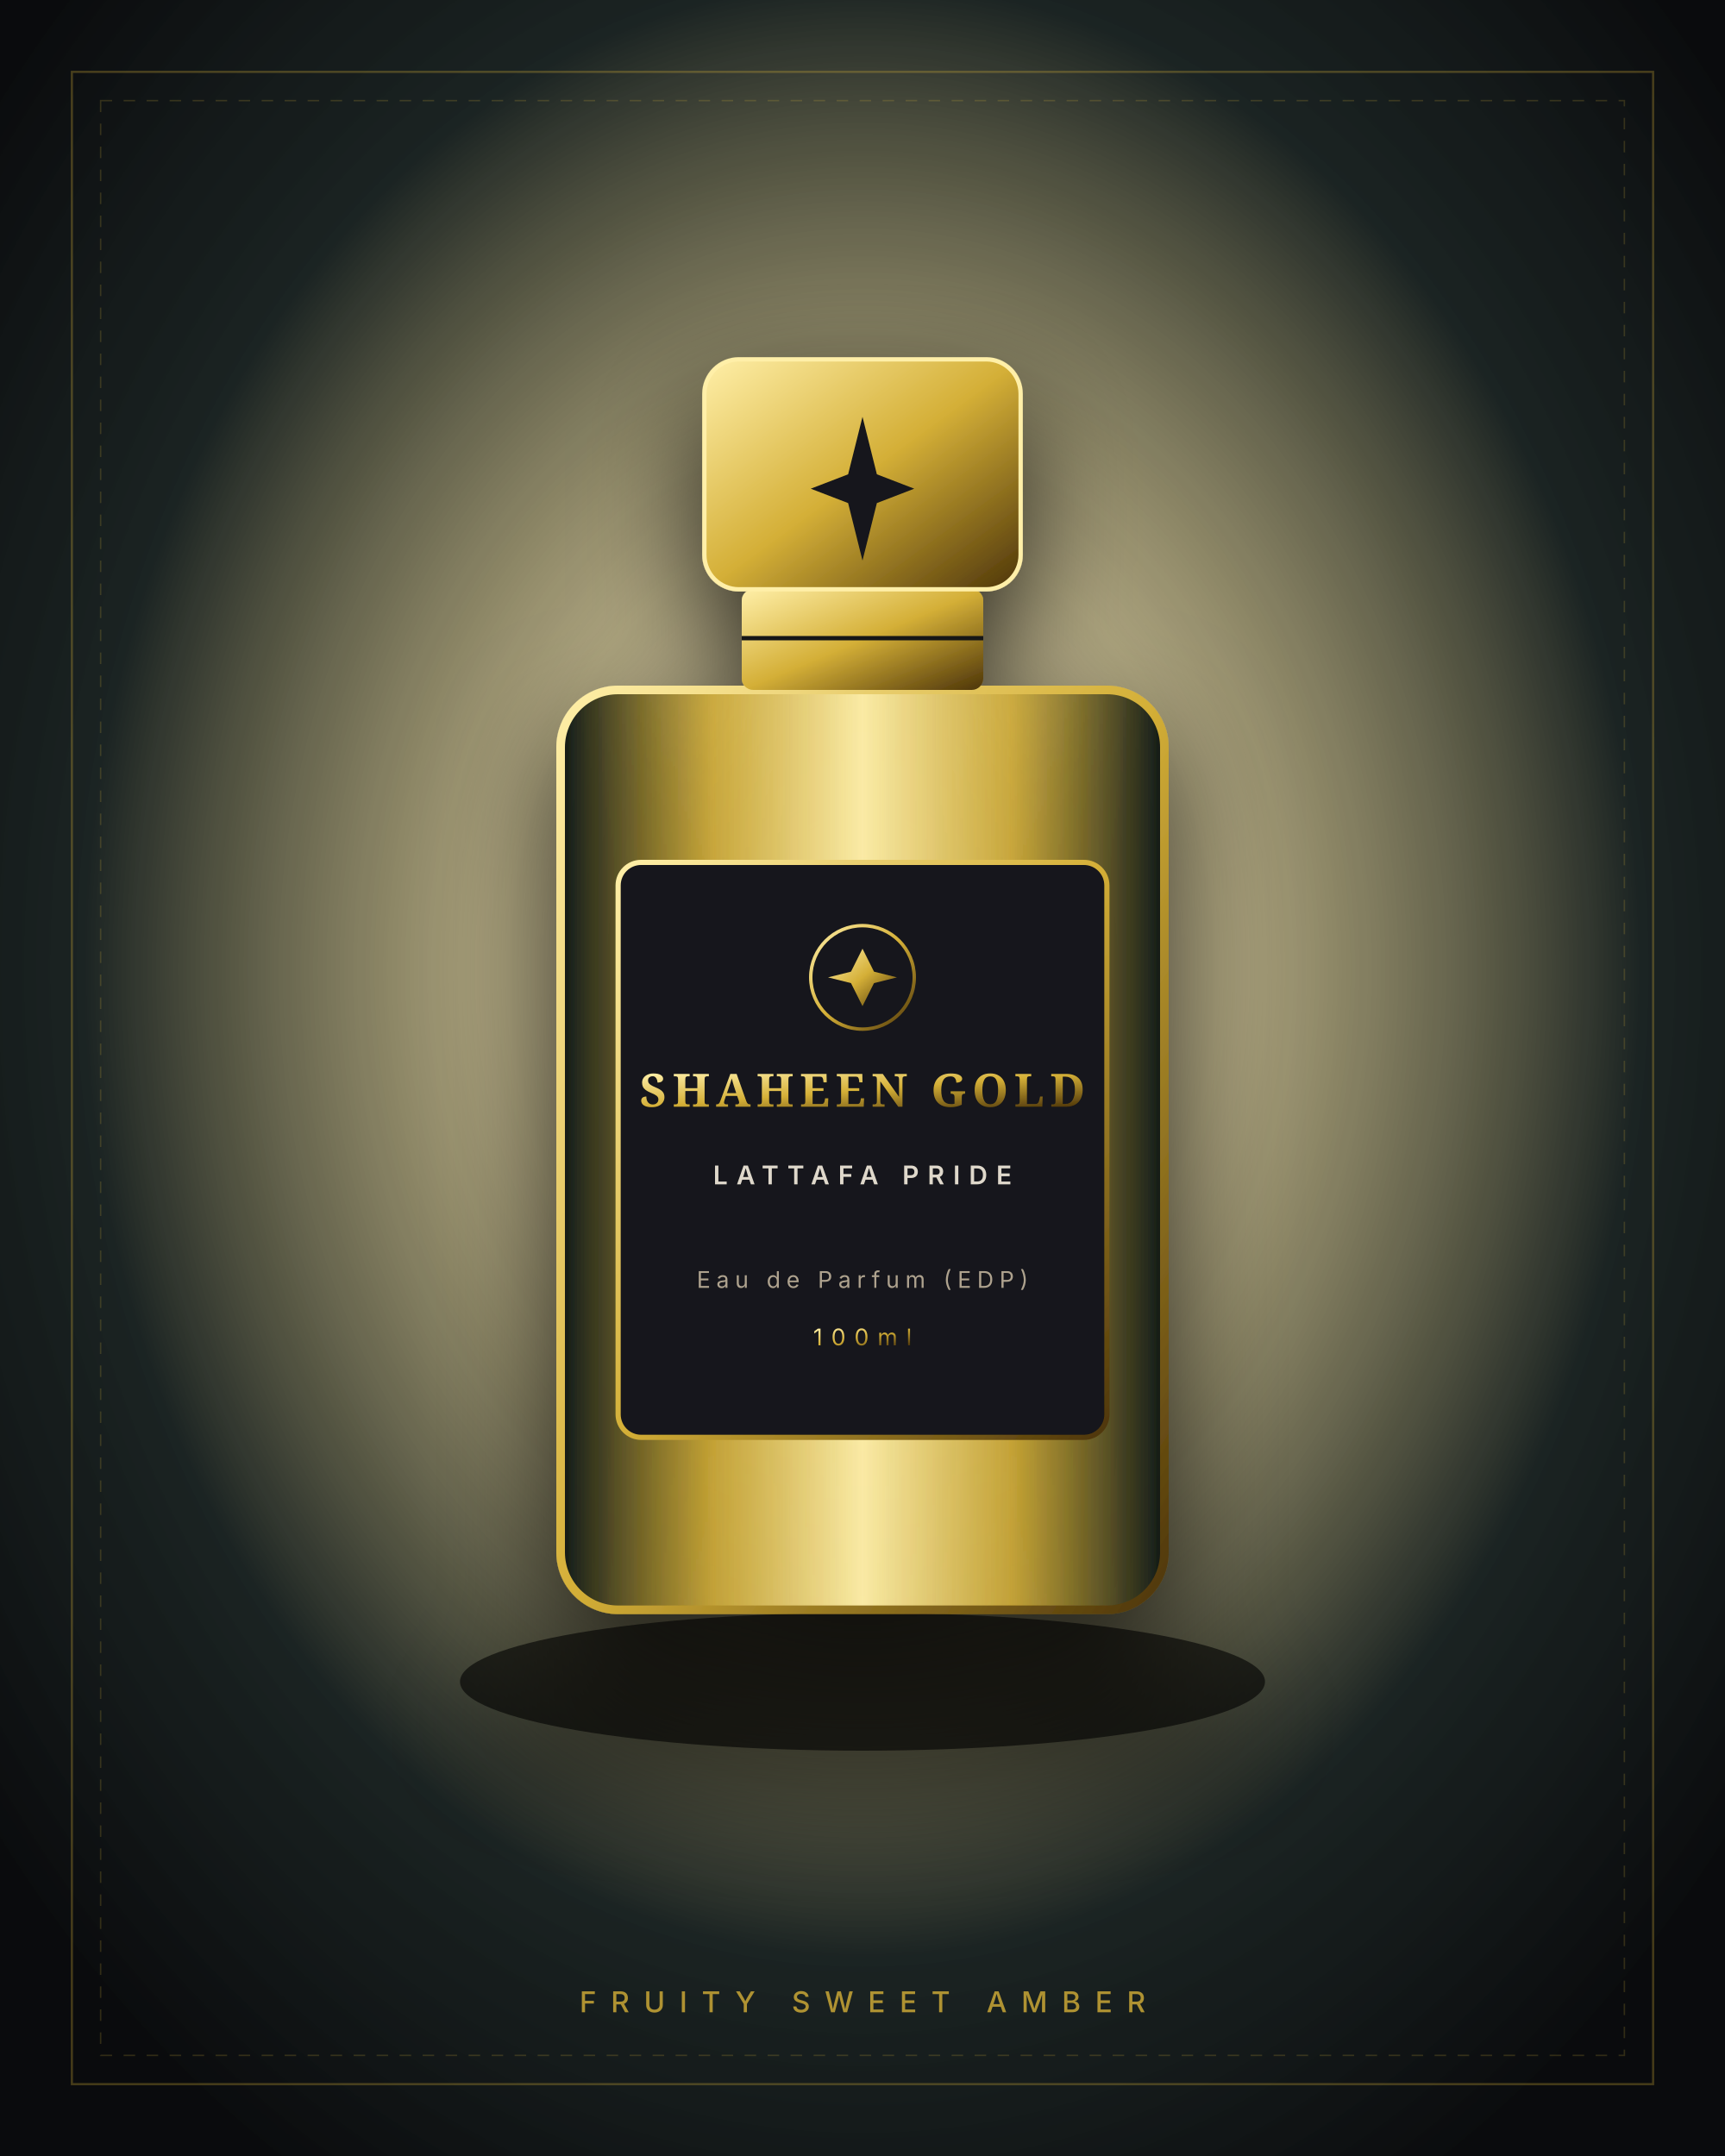
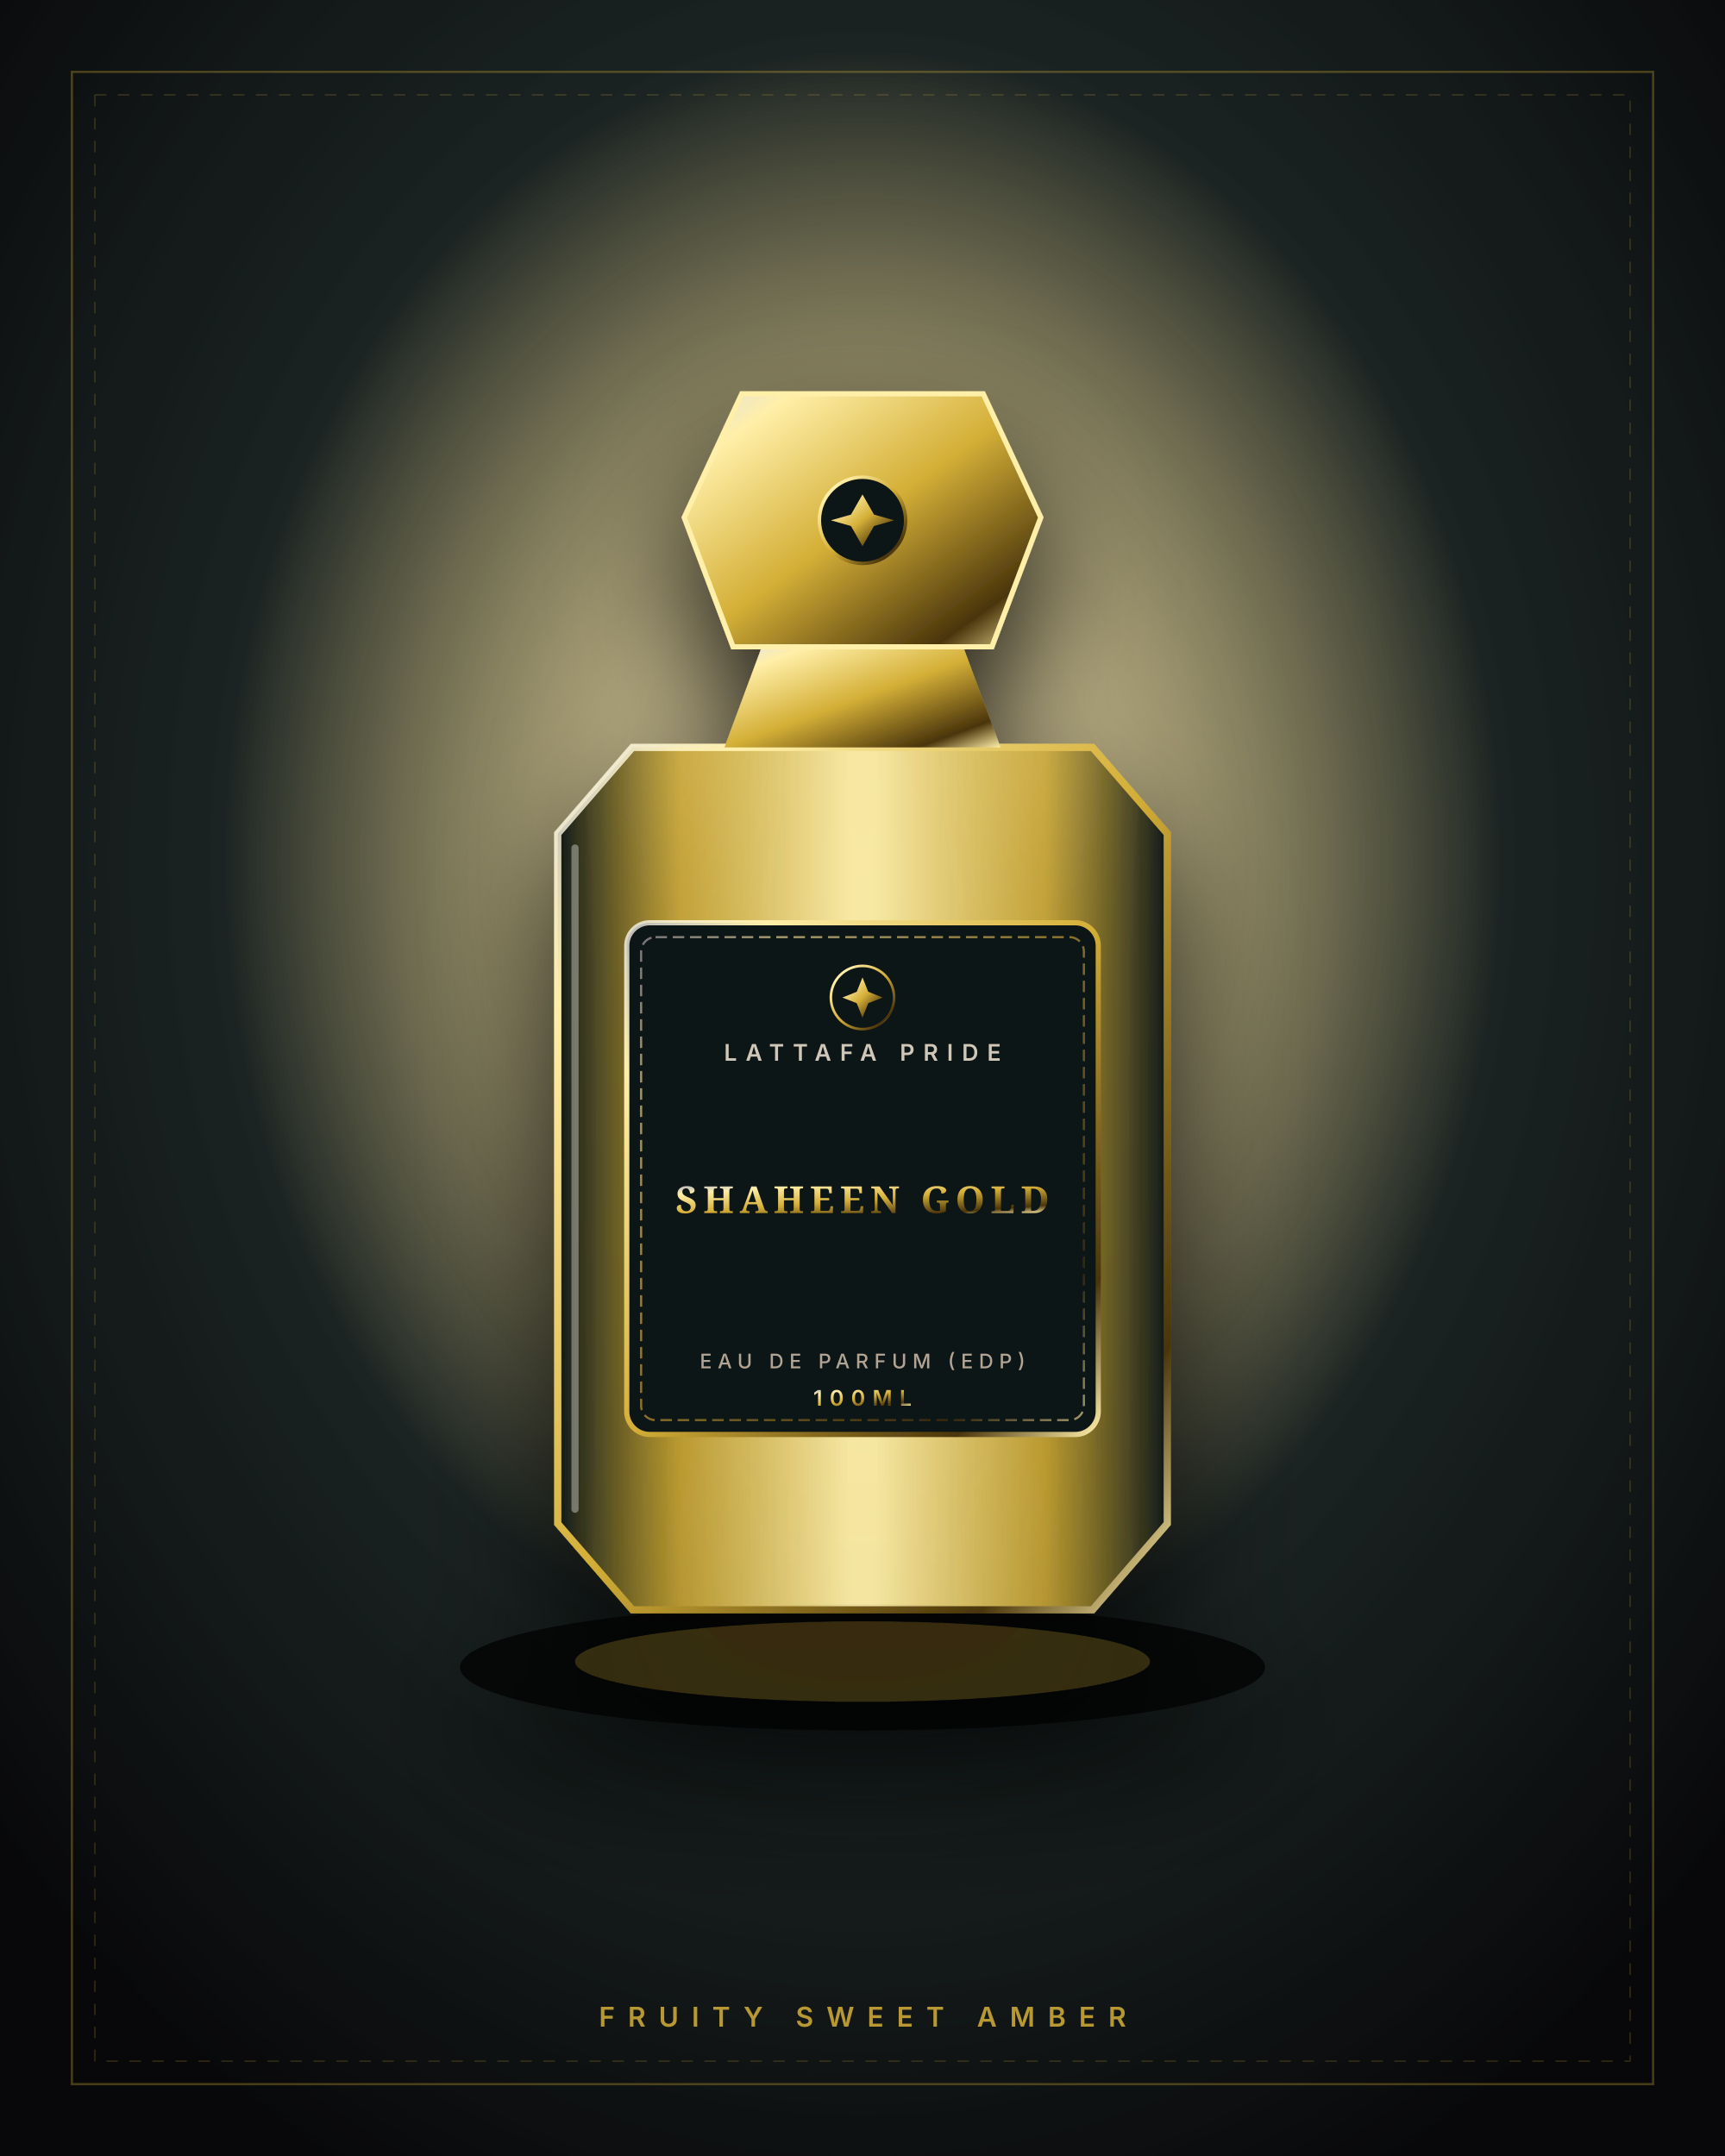
<svg xmlns="http://www.w3.org/2000/svg" viewBox="0 0 600 750" width="600" height="750">
  <defs>
-     <radialGradient id="ambG" cx="50%" cy="45%" r="65%">
-       <stop offset="0%" stop-color="#d4af37" stop-opacity="0.25" />
-       <stop offset="70%" stop-color="#101918" stop-opacity="0.95" />
-       <stop offset="100%" stop-color="#0a0b0d" />
+     <radialGradient id="ambG" cx="50%" cy="40%" r="68%">
+       <stop offset="0%" stop-color="#d4af37" stop-opacity="0.32" />
+       <stop offset="55%" stop-color="#101918" stop-opacity="0.95" />
+       <stop offset="100%" stop-color="#08080a" />
    </radialGradient>
    <linearGradient id="metalG" x1="0%" y1="0%" x2="100%" y2="100%">
-       <stop offset="0%" stop-color="#ffefa8" />
+       <stop offset="0%" stop-color="#ffffff" stop-opacity="0.7" />
+       <stop offset="15%" stop-color="#ffefa8" />
      <stop offset="50%" stop-color="#d4af37" />
-       <stop offset="100%" stop-color="#4d3509" />
+       <stop offset="85%" stop-color="#4a350b" />
+       <stop offset="100%" stop-color="#ffefa8" />
    </linearGradient>
    <linearGradient id="bodyG" x1="0%" y1="0%" x2="100%" y2="0%">
      <stop offset="0%" stop-color="#101918" />
-       <stop offset="25%" stop-color="#d4af37" stop-opacity="0.8" />
-       <stop offset="50%" stop-color="#ffefa8" stop-opacity="0.95" />
-       <stop offset="75%" stop-color="#d4af37" stop-opacity="0.8" />
+       <stop offset="20%" stop-color="#d4af37" stop-opacity="0.75" />
+       <stop offset="48%" stop-color="#ffefa8" stop-opacity="0.92" />
+       <stop offset="52%" stop-color="#ffefa8" stop-opacity="0.92" />
+       <stop offset="80%" stop-color="#d4af37" stop-opacity="0.75" />
      <stop offset="100%" stop-color="#101918" />
    </linearGradient>
-     <filter id="dropShadow" x="-20%" y="-20%" width="140%" height="140%">
-       <feDropShadow dx="0" dy="16" stdDeviation="20" flood-color="#000000" flood-opacity="0.75" />
+     <linearGradient id="baseG" x1="0%" y1="0%" x2="100%" y2="0%">
+       <stop offset="0%" stop-color="#000000" stop-opacity="0.8" />
+       <stop offset="30%" stop-color="#ffefa8" stop-opacity="0.4" />
+       <stop offset="50%" stop-color="#ffffff" stop-opacity="0.6" />
+       <stop offset="70%" stop-color="#ffefa8" stop-opacity="0.4" />
+       <stop offset="100%" stop-color="#000000" stop-opacity="0.8" />
+     </linearGradient>
+     <filter id="flaconShadow" x="-30%" y="-20%" width="160%" height="150%">
+       <feDropShadow dx="0" dy="20" stdDeviation="22" flood-color="#000000" flood-opacity="0.85" />
    </filter>
  </defs>
  <rect width="600" height="750" fill="url(#ambG)" />
-   <rect x="25" y="25" width="550" height="700" fill="none" stroke="#d4af37" stroke-width="0.75" opacity="0.3" />
-   <rect x="35" y="35" width="530" height="680" fill="none" stroke="#d4af37" stroke-width="0.5" stroke-dasharray="4,4" opacity="0.2" />
-   <g transform="translate(300, 360)" filter="url(#dropShadow)">
-     <ellipse cx="0" cy="225" rx="140" ry="24" fill="#000000" opacity="0.6" />
-     <rect x="-105" y="-120" width="210" height="320" rx="20" fill="url(#bodyG)" stroke="url(#metalG)" stroke-width="3" />
-     <rect x="-85" y="-60" width="170" height="200" rx="8" fill="#14151a" stroke="url(#metalG)" stroke-width="1.8" />
-     <circle cx="0" cy="-20" r="18" fill="none" stroke="url(#metalG)" stroke-width="1.2" />
-     <polygon points="0,-30 4,-22 12,-20 4,-18 0,-10 -4,-18 -12,-20 -4,-22" fill="url(#metalG)" />
-     <text x="0" y="25" font-family="'Cinzel', 'Playfair Display', serif" font-size="16" font-weight="700" letter-spacing="2" fill="url(#metalG)" text-anchor="middle">SHAHEEN GOLD</text>
-     <text x="0" y="52" font-family="'Inter', sans-serif" font-size="9" font-weight="600" letter-spacing="3" fill="#dfd8cb" text-anchor="middle">LATTAFA PRIDE</text>
-     <line x1="-50" y1="68" x2="50" y2="68" stroke="url(#metalG)" stroke-width="0.8" opacity="0.6" />
-     <text x="0" y="88" font-family="'Inter', sans-serif" font-size="8" letter-spacing="2" fill="#aea28e" text-anchor="middle">Eau de Parfum (EDP)</text>
-     <text x="0" y="108" font-family="'Inter', sans-serif" font-size="8" letter-spacing="3" fill="url(#metalG)" text-anchor="middle">100ml</text>
-     <rect x="-42" y="-155" width="84" height="35" rx="4" fill="url(#metalG)" />
-     <line x1="-42" y1="-138" x2="42" y2="-138" stroke="#121316" stroke-width="1.5" />
-     <rect x="-55" y="-235" width="110" height="80" rx="12" fill="url(#metalG)" stroke="#ffefa8" stroke-width="1.5" />
-     <polygon points="0,-215 5,-195 18,-190 5,-185 0,-165 -5,-185 -18,-190 -5,-195" fill="#15161a" />
+   <rect x="25" y="25" width="550" height="700" fill="none" stroke="#d4af37" stroke-width="0.75" opacity="0.32" />
+   <rect x="33" y="33" width="534" height="684" fill="none" stroke="#d4af37" stroke-width="0.5" stroke-dasharray="4,4" opacity="0.2" />
+   <g transform="translate(300, 365)" filter="url(#flaconShadow)">
+     <ellipse cx="0" cy="215" rx="140" ry="22" fill="#000000" opacity="0.7" />
+     <ellipse cx="0" cy="213" rx="100" ry="14" fill="#d4af37" opacity="0.22" />
+     <polygon points="-80,-105 80,-105 106,-75 106,165 80,195 -80,195 -106,165 -106,-75" fill="url(#bodyG)" stroke="url(#metalG)" stroke-width="2.5" />
+     <line x1="-80" y1="-105" x2="-80" y2="195" stroke="url(#metalG)" stroke-width="1.2" opacity="0.5" />
+     <line x1="80" y1="-105" x2="80" y2="195" stroke="url(#metalG)" stroke-width="1.2" opacity="0.5" />
+     <line x1="-100" y1="-70" x2="-100" y2="160" stroke="#ffffff" stroke-width="2.5" stroke-linecap="round" opacity="0.35" />
+     <g opacity="0.35" transform="translate(0, 45)">
+       <circle cx="0" cy="0" r="70" fill="none" stroke="url(#metalG)" stroke-width="1.5" />
+       <circle cx="0" cy="0" r="58" fill="none" stroke="url(#metalG)" stroke-width="0.8" stroke-dasharray="4,3" />
+       <polygon points="0,-65 18,-18 65,0 18,18 0,65 -18,18 -65,0 -18,-18" fill="none" stroke="url(#metalG)" stroke-width="1" />
+       <polygon points="-46,-46 0,-25 46,-46 25,0 46,46 0,25 -46,46 -25,0" fill="none" stroke="url(#metalG)" stroke-width="0.8" />
+     </g>
+     <rect x="-82.0" y="-44.0" width="164" height="178" rx="8" fill="#111216" stroke="url(#metalG)" stroke-width="1.8" />
+     <rect x="-77.0" y="-39.0" width="154" height="168" rx="5" fill="none" stroke="url(#metalG)" stroke-width="0.75" stroke-dasharray="4,2" opacity="0.6" />
+     <g transform="translate(0, -18.0)">
+       <circle cx="0" cy="0" r="11" fill="none" stroke="url(#metalG)" stroke-width="0.9" />
+       <polygon points="0,-7 2,-2 7,0 2,2 0,7 -2,2 -7,0 -2,-2" fill="url(#metalG)" />
+     </g>
+     <text x="0" y="4.0" font-family="'Inter', -apple-system, sans-serif" font-size="8" font-weight="600" letter-spacing="3" fill="#cfc7b8" text-anchor="middle">LATTAFA PRIDE</text>
+     <line x1="-62.0" y1="12.0" x2="62.0" y2="12.0" stroke="url(#metalG)" stroke-width="0.6" opacity="0.5" />
+     <text x="0" y="57" font-family="'Cinzel', 'Playfair Display', 'Georgia', serif" font-size="13" font-weight="700" letter-spacing="2" fill="url(#metalG)" text-anchor="middle">SHAHEEN GOLD</text>
+     <line x1="-58.0" y1="96.0" x2="58.0" y2="96.0" stroke="url(#metalG)" stroke-width="0.6" opacity="0.5" />
+     <text x="0" y="111.0" font-family="'Inter', -apple-system, sans-serif" font-size="7" font-weight="500" letter-spacing="2" fill="#b0a594" text-anchor="middle">EAU DE PARFUM (EDP)</text>
+     <text x="0" y="124.0" font-family="'Inter', -apple-system, sans-serif" font-size="7.5" font-weight="600" letter-spacing="2.5" fill="url(#metalG)" text-anchor="middle">100ML</text>
+     <polygon points="-48,-105 -35,-140 35,-140 48,-105" fill="url(#metalG)" />
+     <polygon points="-42,-228 42,-228 62,-185 45,-140 -45,-140 -62,-185" fill="url(#metalG)" stroke="#ffefa8" stroke-width="1.8" />
+     <circle cx="0" cy="-184" r="15" fill="#111216" stroke="url(#metalG)" stroke-width="1.2" />
+     <polygon points="0,-193 4,-186 11,-184 4,-182 0,-175 -4,-182 -11,-184 -4,-186" fill="url(#metalG)" />
  </g>
-   <text x="300" y="700" font-family="'Inter', sans-serif" font-size="10" font-weight="500" letter-spacing="5" fill="#d4af37" opacity="0.8" text-anchor="middle">FRUITY SWEET AMBER</text>
+   <text x="300" y="705" font-family="'Inter', -apple-system, sans-serif" font-size="9.5" font-weight="600" letter-spacing="4.5" fill="#d4af37" opacity="0.85" text-anchor="middle">FRUITY SWEET AMBER</text>
</svg>
